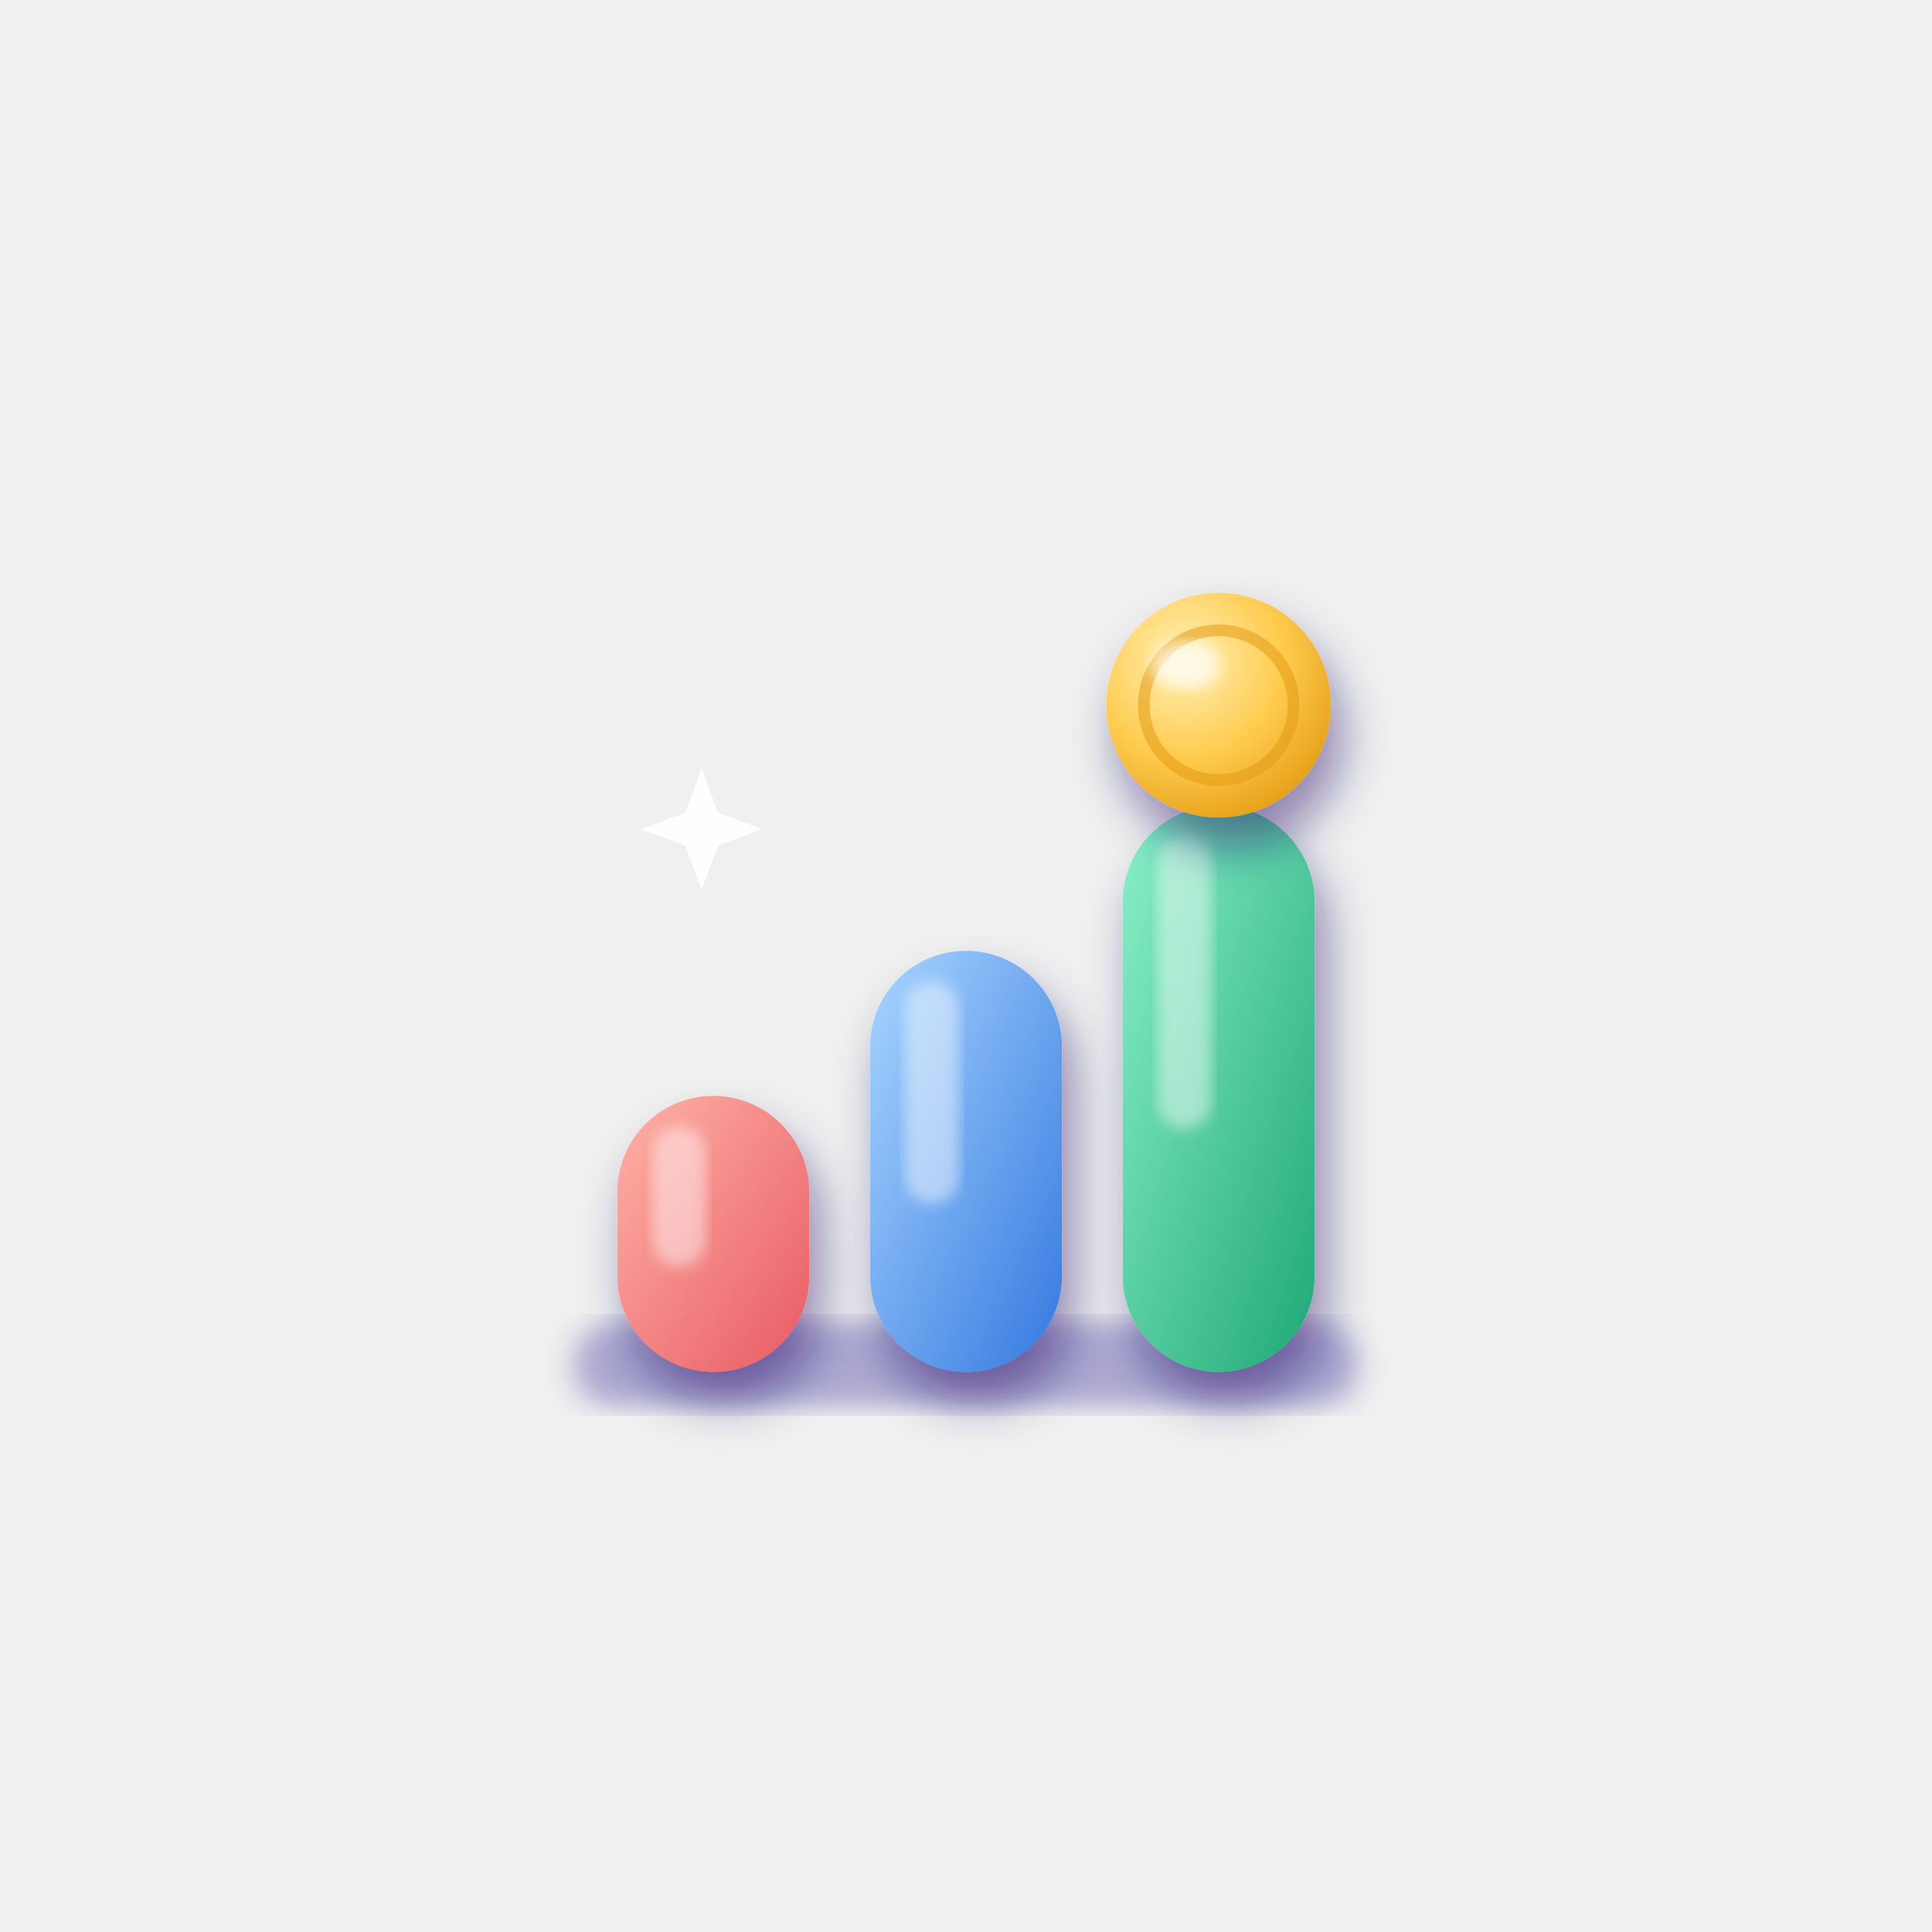
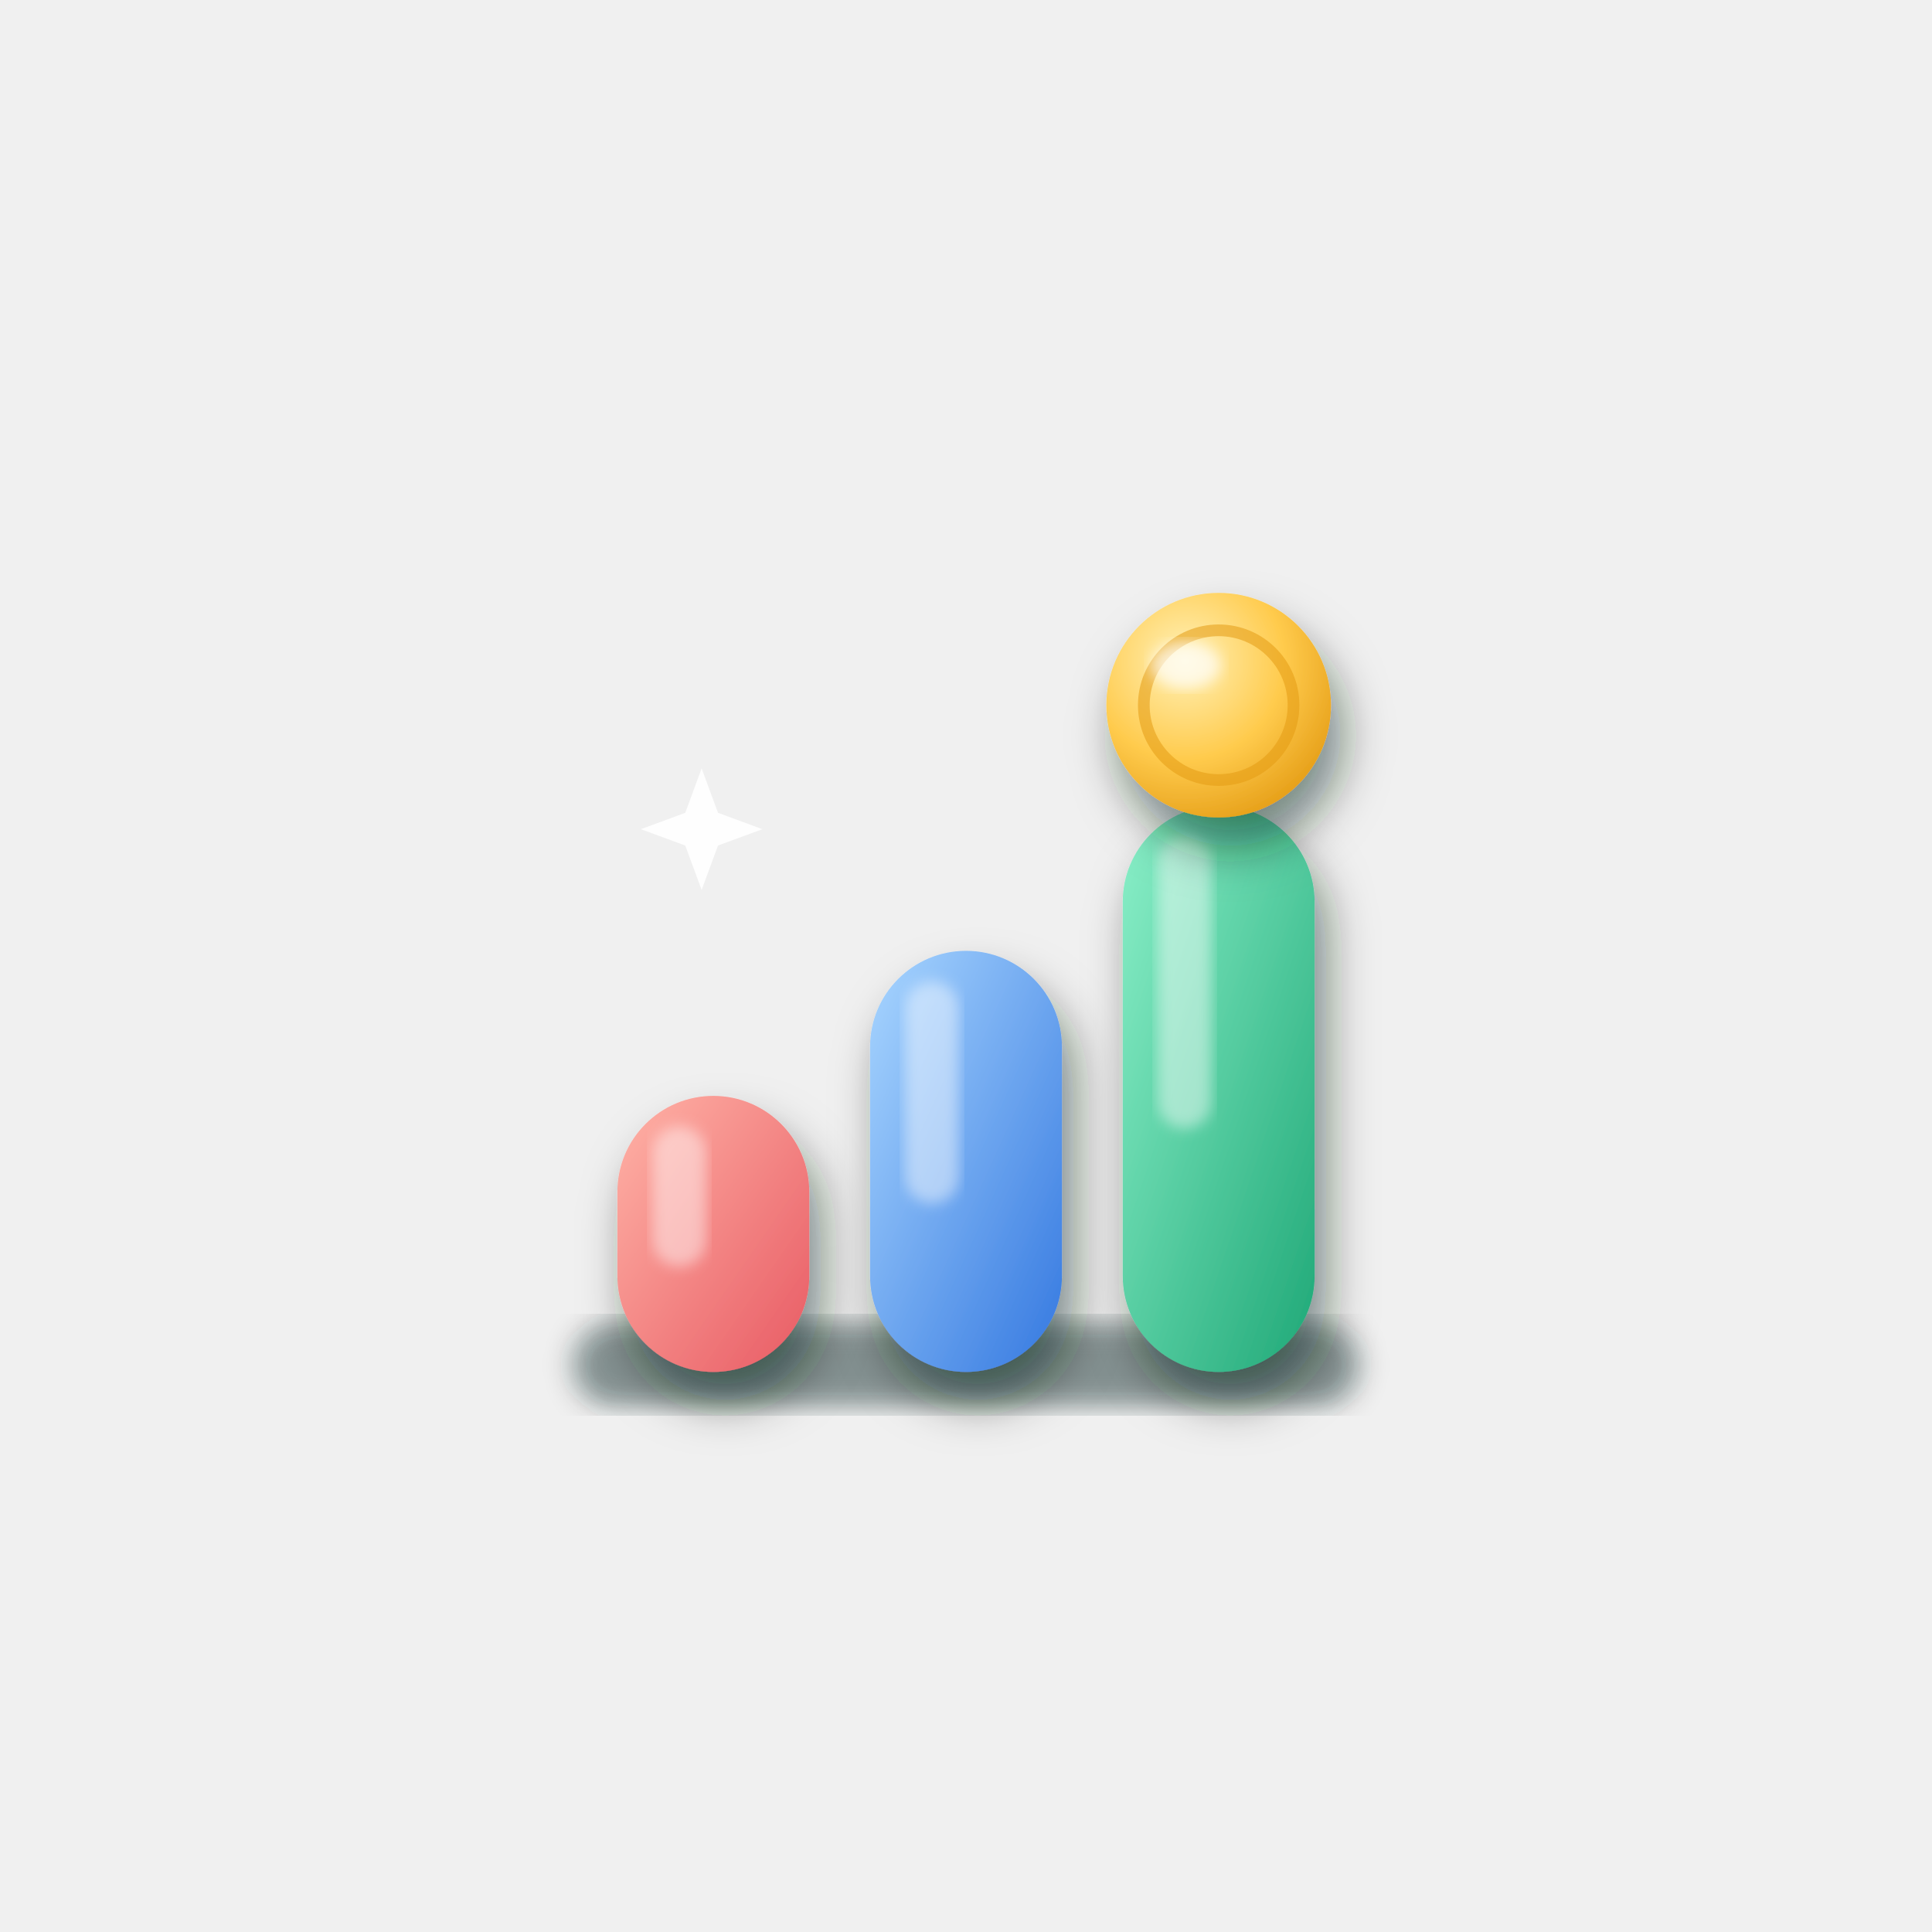
<svg xmlns="http://www.w3.org/2000/svg" viewBox="0 0 1024 1024" width="1024" height="1024">
  <defs>
    <linearGradient id="bg" x1="0" y1="0" x2="1" y2="1">
-       <stop offset="0" stop-color="#8277FF" />
-       <stop offset="1" stop-color="#4536CF" />
+       <stop offset="0" stop-color="#17867A" />
+       <stop offset="1" stop-color="#0A3A35" />
    </linearGradient>
    <radialGradient id="bgGlow" cx="0.28" cy="0.18" r="0.75">
-       <stop offset="0" stop-color="#FFFFFF" stop-opacity="0.32" />
+       <stop offset="0" stop-color="#FFFFFF" stop-opacity="0.22" />
      <stop offset="0.65" stop-color="#FFFFFF" stop-opacity="0" />
    </radialGradient>
    <linearGradient id="mint" x1="0" y1="0" x2="1" y2="1">
      <stop offset="0" stop-color="#8BF0C9" />
      <stop offset="1" stop-color="#1FA877" />
    </linearGradient>
    <linearGradient id="sky" x1="0" y1="0" x2="1" y2="1">
      <stop offset="0" stop-color="#A9D6FF" />
      <stop offset="1" stop-color="#3478E0" />
    </linearGradient>
    <linearGradient id="coral" x1="0" y1="0" x2="1" y2="1">
      <stop offset="0" stop-color="#FFB3A7" />
      <stop offset="1" stop-color="#E85A63" />
    </linearGradient>
    <radialGradient id="gold" cx="0.35" cy="0.3" r="0.8">
      <stop offset="0" stop-color="#FFF1B8" />
      <stop offset="0.55" stop-color="#FFCB4D" />
      <stop offset="1" stop-color="#E39A12" />
    </radialGradient>
    <filter id="clay" x="-40%" y="-40%" width="180%" height="180%">
      <feGaussianBlur in="SourceAlpha" stdDeviation="20" />
      <feOffset dx="10" dy="26" result="blur" />
-       <feFlood flood-color="#1A1063" flood-opacity="0.45" />
+       <feFlood flood-color="#021A17" flood-opacity="0.5" />
      <feComposite in2="blur" operator="in" result="shadow" />
      <feMerge>
        <feMergeNode in="shadow" />
        <feMergeNode in="SourceGraphic" />
      </feMerge>
    </filter>
    <filter id="blur12">
      <feGaussianBlur stdDeviation="12" />
    </filter>
    <filter id="blur6">
      <feGaussianBlur stdDeviation="6" />
    </filter>
  </defs>
  <g transform="translate(512 530) scale(0.62) translate(-512 -466)">
-     <rect x="176" y="742" width="672" height="72" rx="36" fill="#2E2497" opacity="0.35" filter="url(#blur12)" />
+     <rect x="176" y="742" width="672" height="72" rx="36" fill="#031F1C" opacity="0.45" filter="url(#blur12)" />
    <g filter="url(#clay)">
      <rect x="214" y="548" width="164" height="236" rx="82" fill="url(#coral)" />
    </g>
    <rect x="244" y="574" width="46" height="120" rx="23" fill="#FFFFFF" opacity="0.45" filter="url(#blur6)" />
    <g filter="url(#clay)">
      <rect x="430" y="424" width="164" height="360" rx="82" fill="url(#sky)" />
    </g>
    <rect x="460" y="450" width="46" height="190" rx="23" fill="#FFFFFF" opacity="0.45" filter="url(#blur6)" />
    <g filter="url(#clay)">
      <rect x="646" y="300" width="164" height="484" rx="82" fill="url(#mint)" />
    </g>
    <rect x="676" y="326" width="46" height="250" rx="23" fill="#FFFFFF" opacity="0.45" filter="url(#blur6)" />
    <g filter="url(#clay)">
      <circle cx="728" cy="214" r="96" fill="url(#gold)" />
    </g>
    <circle cx="728" cy="214" r="64" fill="none" stroke="#E39A12" stroke-width="10" opacity="0.55" />
    <ellipse cx="700" cy="180" rx="30" ry="20" fill="#FFFFFF" opacity="0.7" filter="url(#blur6)" />
    <path d="M286 268 l14 38 l38 14 l-38 14 l-14 38 l-14 -38 l-38 -14 l38 -14 z" fill="#FFFFFF" opacity="0.9" />
  </g>
</svg>
